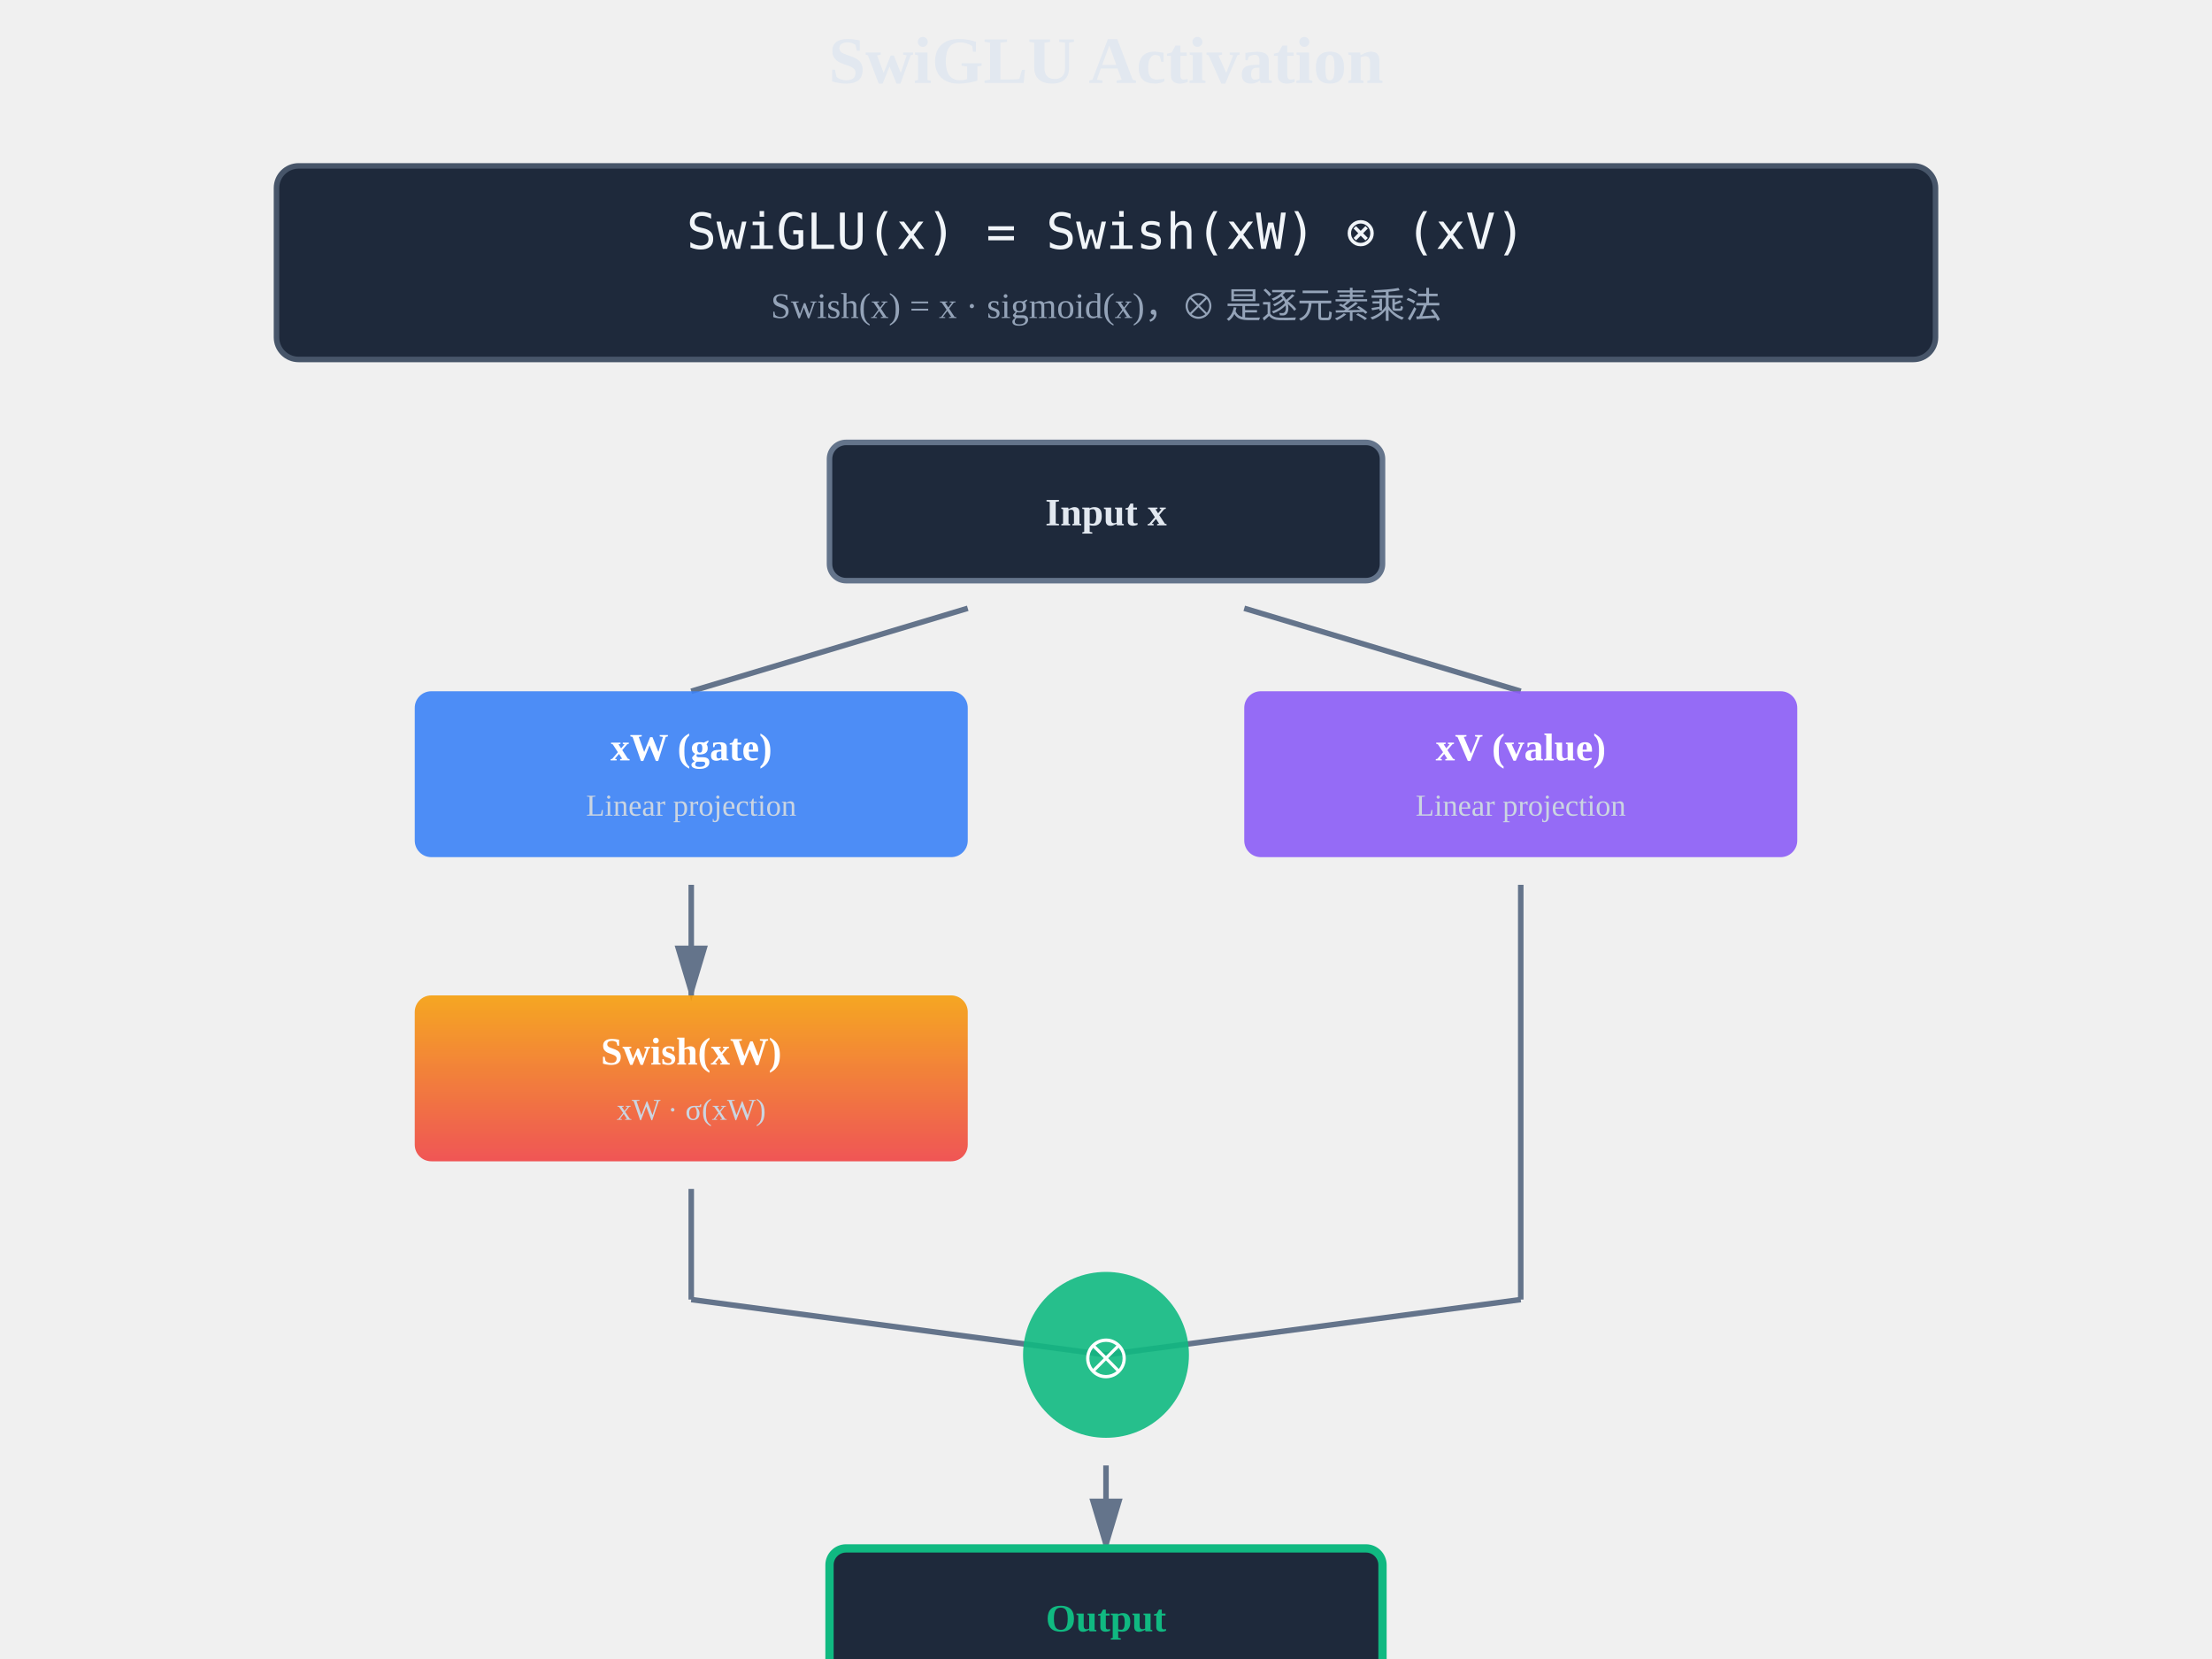
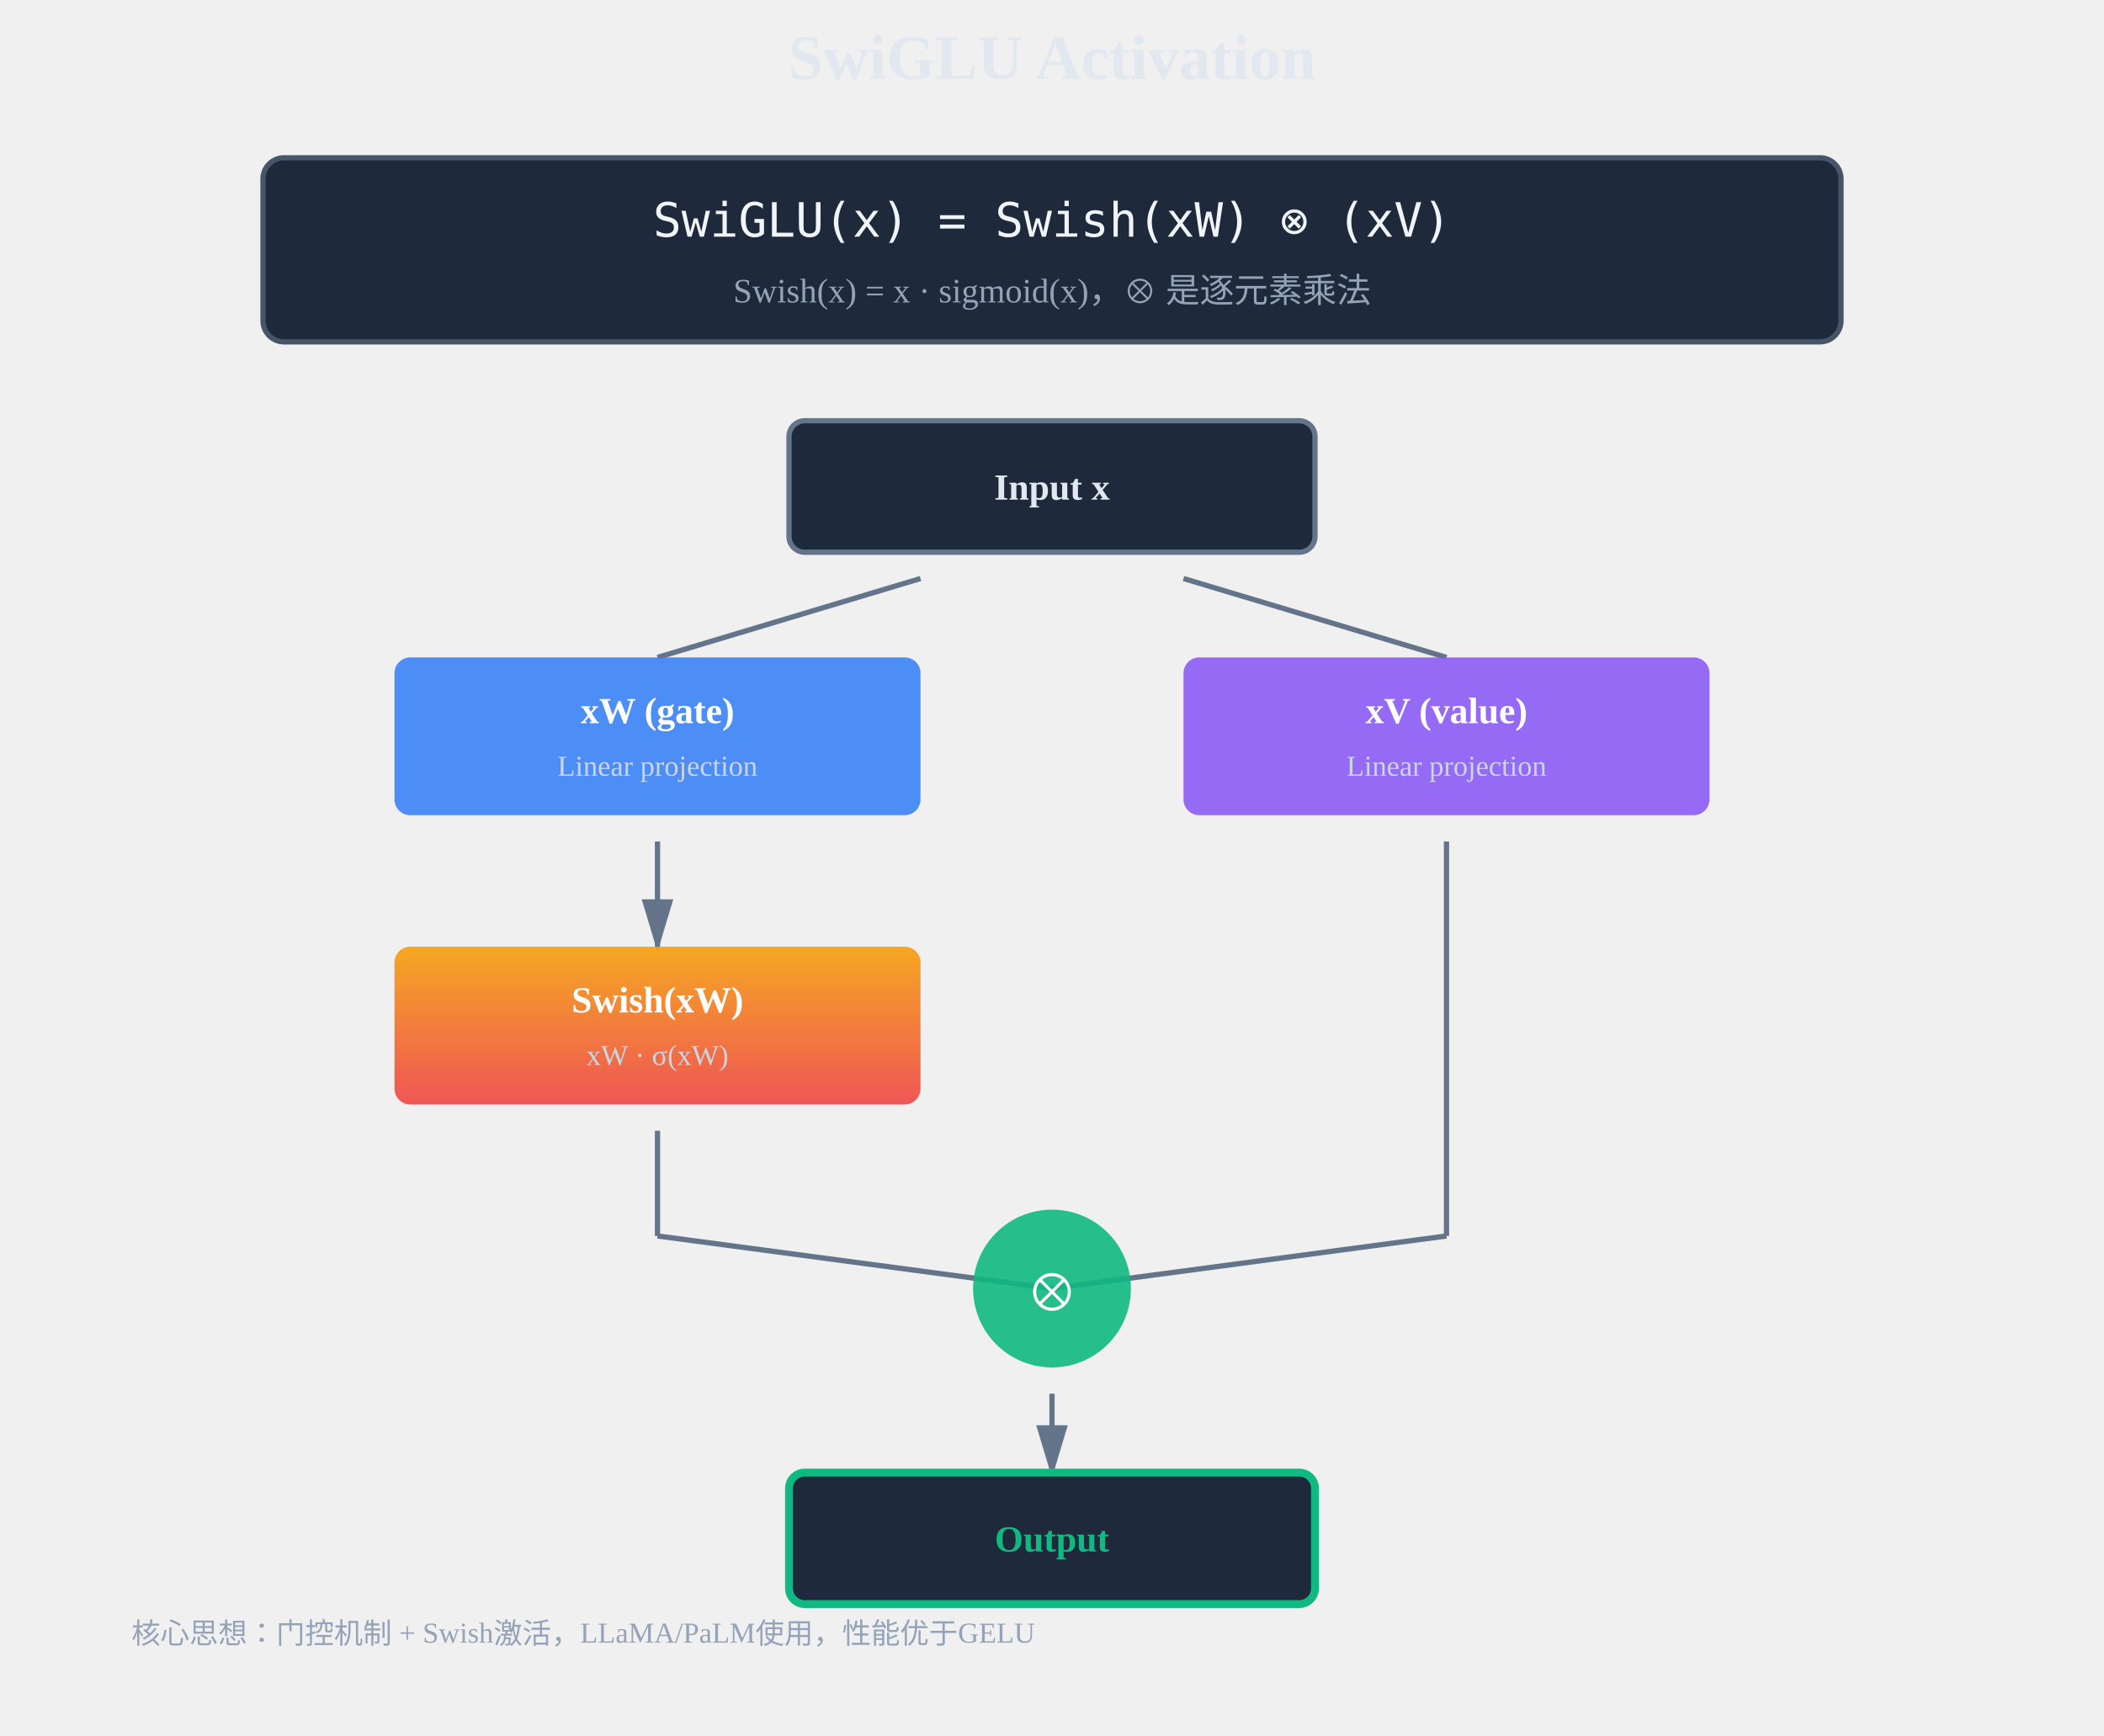
- <svg xmlns="http://www.w3.org/2000/svg" viewBox="0 0 800 600" class="w-full h-auto">
+ <svg xmlns="http://www.w3.org/2000/svg" viewBox="0 0 800 660" class="w-full h-auto">
  <defs>
    <linearGradient id="swigluGrad" x1="0%" y1="0%" x2="0%" y2="100%">
      <stop offset="0%" style="stop-color:#f59e0b;stop-opacity:1" />
      <stop offset="100%" style="stop-color:#ef4444;stop-opacity:1" />
    </linearGradient>
  </defs>
  <text x="400" y="30" text-anchor="middle" fill="#e2e8f0" font-size="24" font-weight="bold">SwiGLU Activation</text>
  <g data-code-line="1,2,3">
    <rect x="100" y="60" width="600" height="70" rx="8" fill="#1e293b" stroke="#475569" stroke-width="2" />
    <text x="400" y="90" text-anchor="middle" fill="#f1f5f9" font-size="18" font-family="monospace">SwiGLU(x) = Swish(xW) ⊗ (xV)</text>
    <text x="400" y="115" text-anchor="middle" fill="#94a3b8" font-size="13">Swish(x) = x · sigmoid(x)，⊗ 是逐元素乘法</text>
  </g>
  <g data-code-line="4,5">
    <rect x="300" y="160" width="200" height="50" rx="6" fill="#1e293b" stroke="#64748b" stroke-width="2" />
    <text x="400" y="190" text-anchor="middle" fill="#e2e8f0" font-size="14" font-weight="bold">Input x</text>
  </g>
  <g data-code-line="6,7,8">
    <path d="M 350 220 L 250 250 M 450 220 L 550 250" stroke="#64748b" stroke-width="2" />
    <rect x="150" y="250" width="200" height="60" rx="6" fill="#3b82f6" opacity="0.9" />
    <text x="250" y="275" text-anchor="middle" fill="#ffffff" font-size="14" font-weight="bold">xW (gate)</text>
    <text x="250" y="295" text-anchor="middle" fill="#cbd5e1" font-size="11">Linear projection</text>
    <rect x="450" y="250" width="200" height="60" rx="6" fill="#8b5cf6" opacity="0.9" />
    <text x="550" y="275" text-anchor="middle" fill="#ffffff" font-size="14" font-weight="bold">xV (value)</text>
    <text x="550" y="295" text-anchor="middle" fill="#cbd5e1" font-size="11">Linear projection</text>
  </g>
  <g data-code-line="9,10">
    <path d="M 250 320 L 250 360" stroke="#64748b" stroke-width="2" marker-end="url(#arrow)" />
    <rect x="150" y="360" width="200" height="60" rx="6" fill="url(#swigluGrad)" opacity="0.9" />
    <text x="250" y="385" text-anchor="middle" fill="#ffffff" font-size="14" font-weight="bold">Swish(xW)</text>
    <text x="250" y="405" text-anchor="middle" fill="#cbd5e1" font-size="11">xW · σ(xW)</text>
  </g>
  <g data-code-line="11,12">
    <path d="M 250 430 L 250 470 M 550 320 L 550 470" stroke="#64748b" stroke-width="2" />
    <path d="M 250 470 L 400 490 M 550 470 L 400 490" stroke="#64748b" stroke-width="2" />
    <circle cx="400" cy="490" r="30" fill="#10b981" opacity="0.9" />
    <text x="400" y="498" text-anchor="middle" fill="#ffffff" font-size="20" font-weight="bold">⊗</text>
  </g>
  <g data-code-line="13,14">
    <path d="M 400 530 L 400 560" stroke="#64748b" stroke-width="2" marker-end="url(#arrow)" />
    <rect x="300" y="560" width="200" height="50" rx="6" fill="#1e293b" stroke="#10b981" stroke-width="3" />
    <text x="400" y="590" text-anchor="middle" fill="#10b981" font-size="14" font-weight="bold">Output</text>
  </g>
  <g transform="translate(50, 625)">
    <text x="0" y="0" fill="#94a3b8" font-size="11">核心思想：门控机制 + Swish激活，LLaMA/PaLM使用，性能优于GELU</text>
  </g>
  <defs>
    <marker id="arrow" markerWidth="10" markerHeight="10" refX="9" refY="3" orient="auto">
      <polygon points="0 0, 10 3, 0 6" fill="#64748b" />
    </marker>
  </defs>
</svg>
